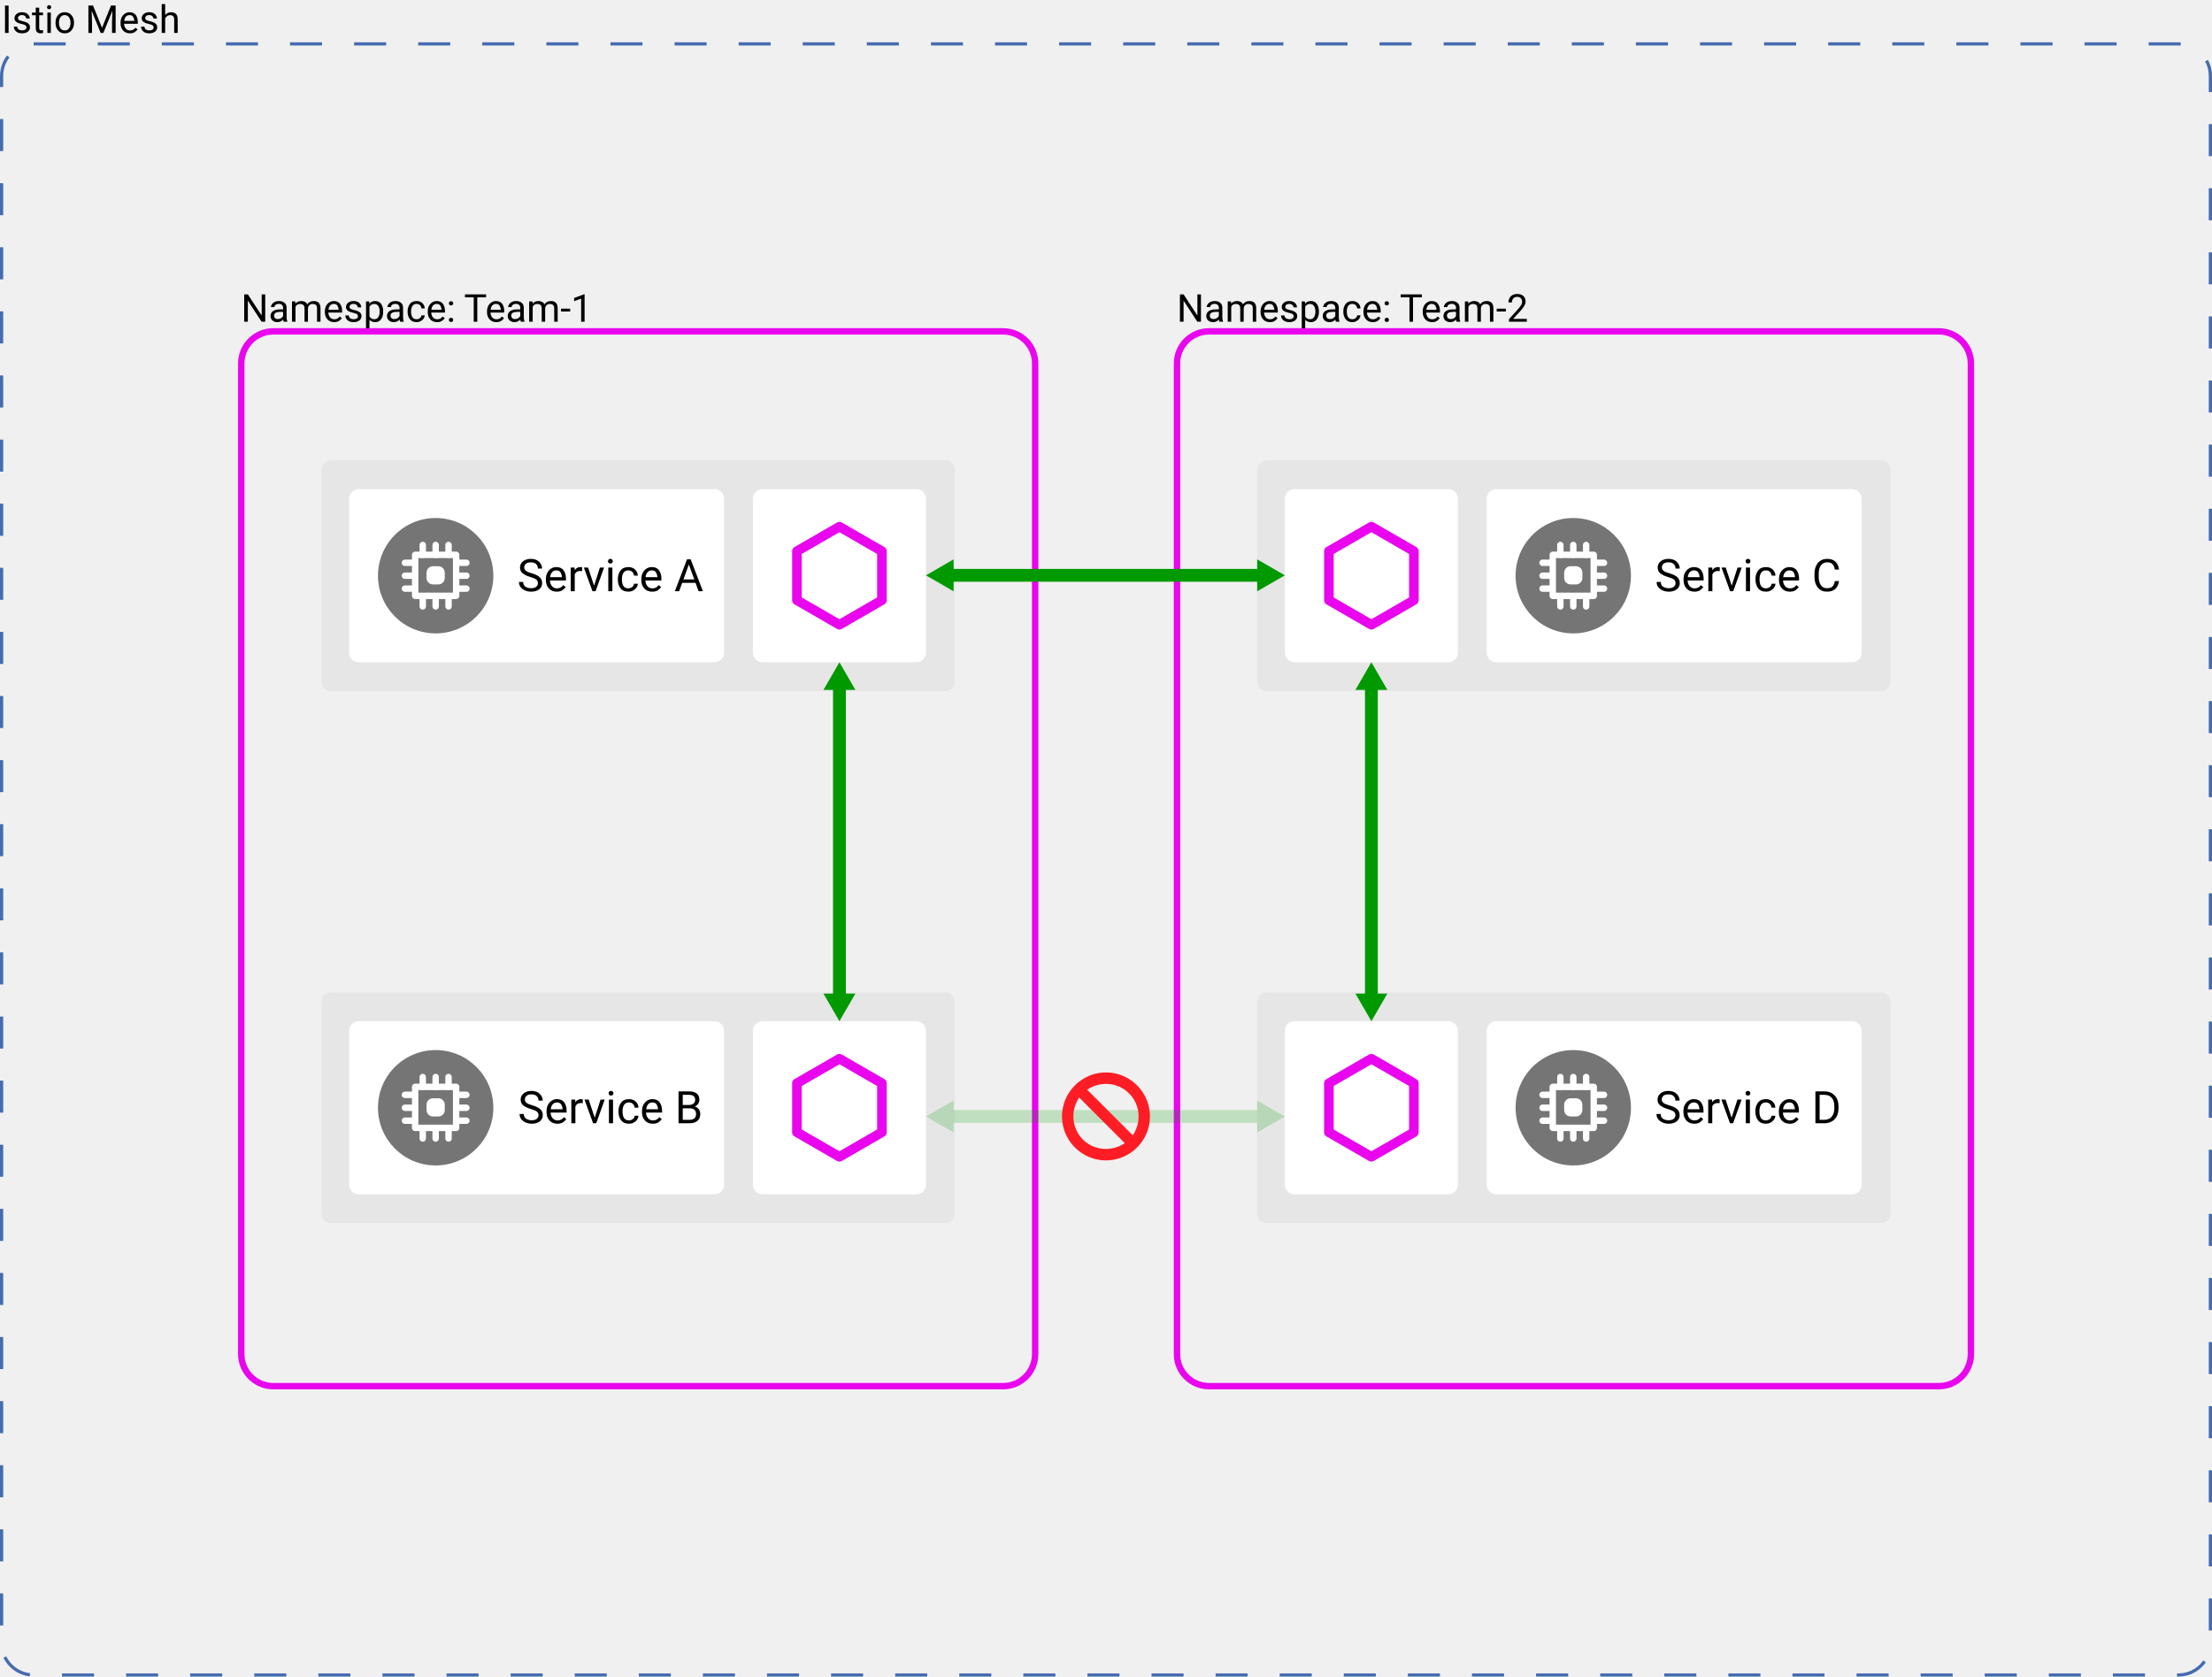
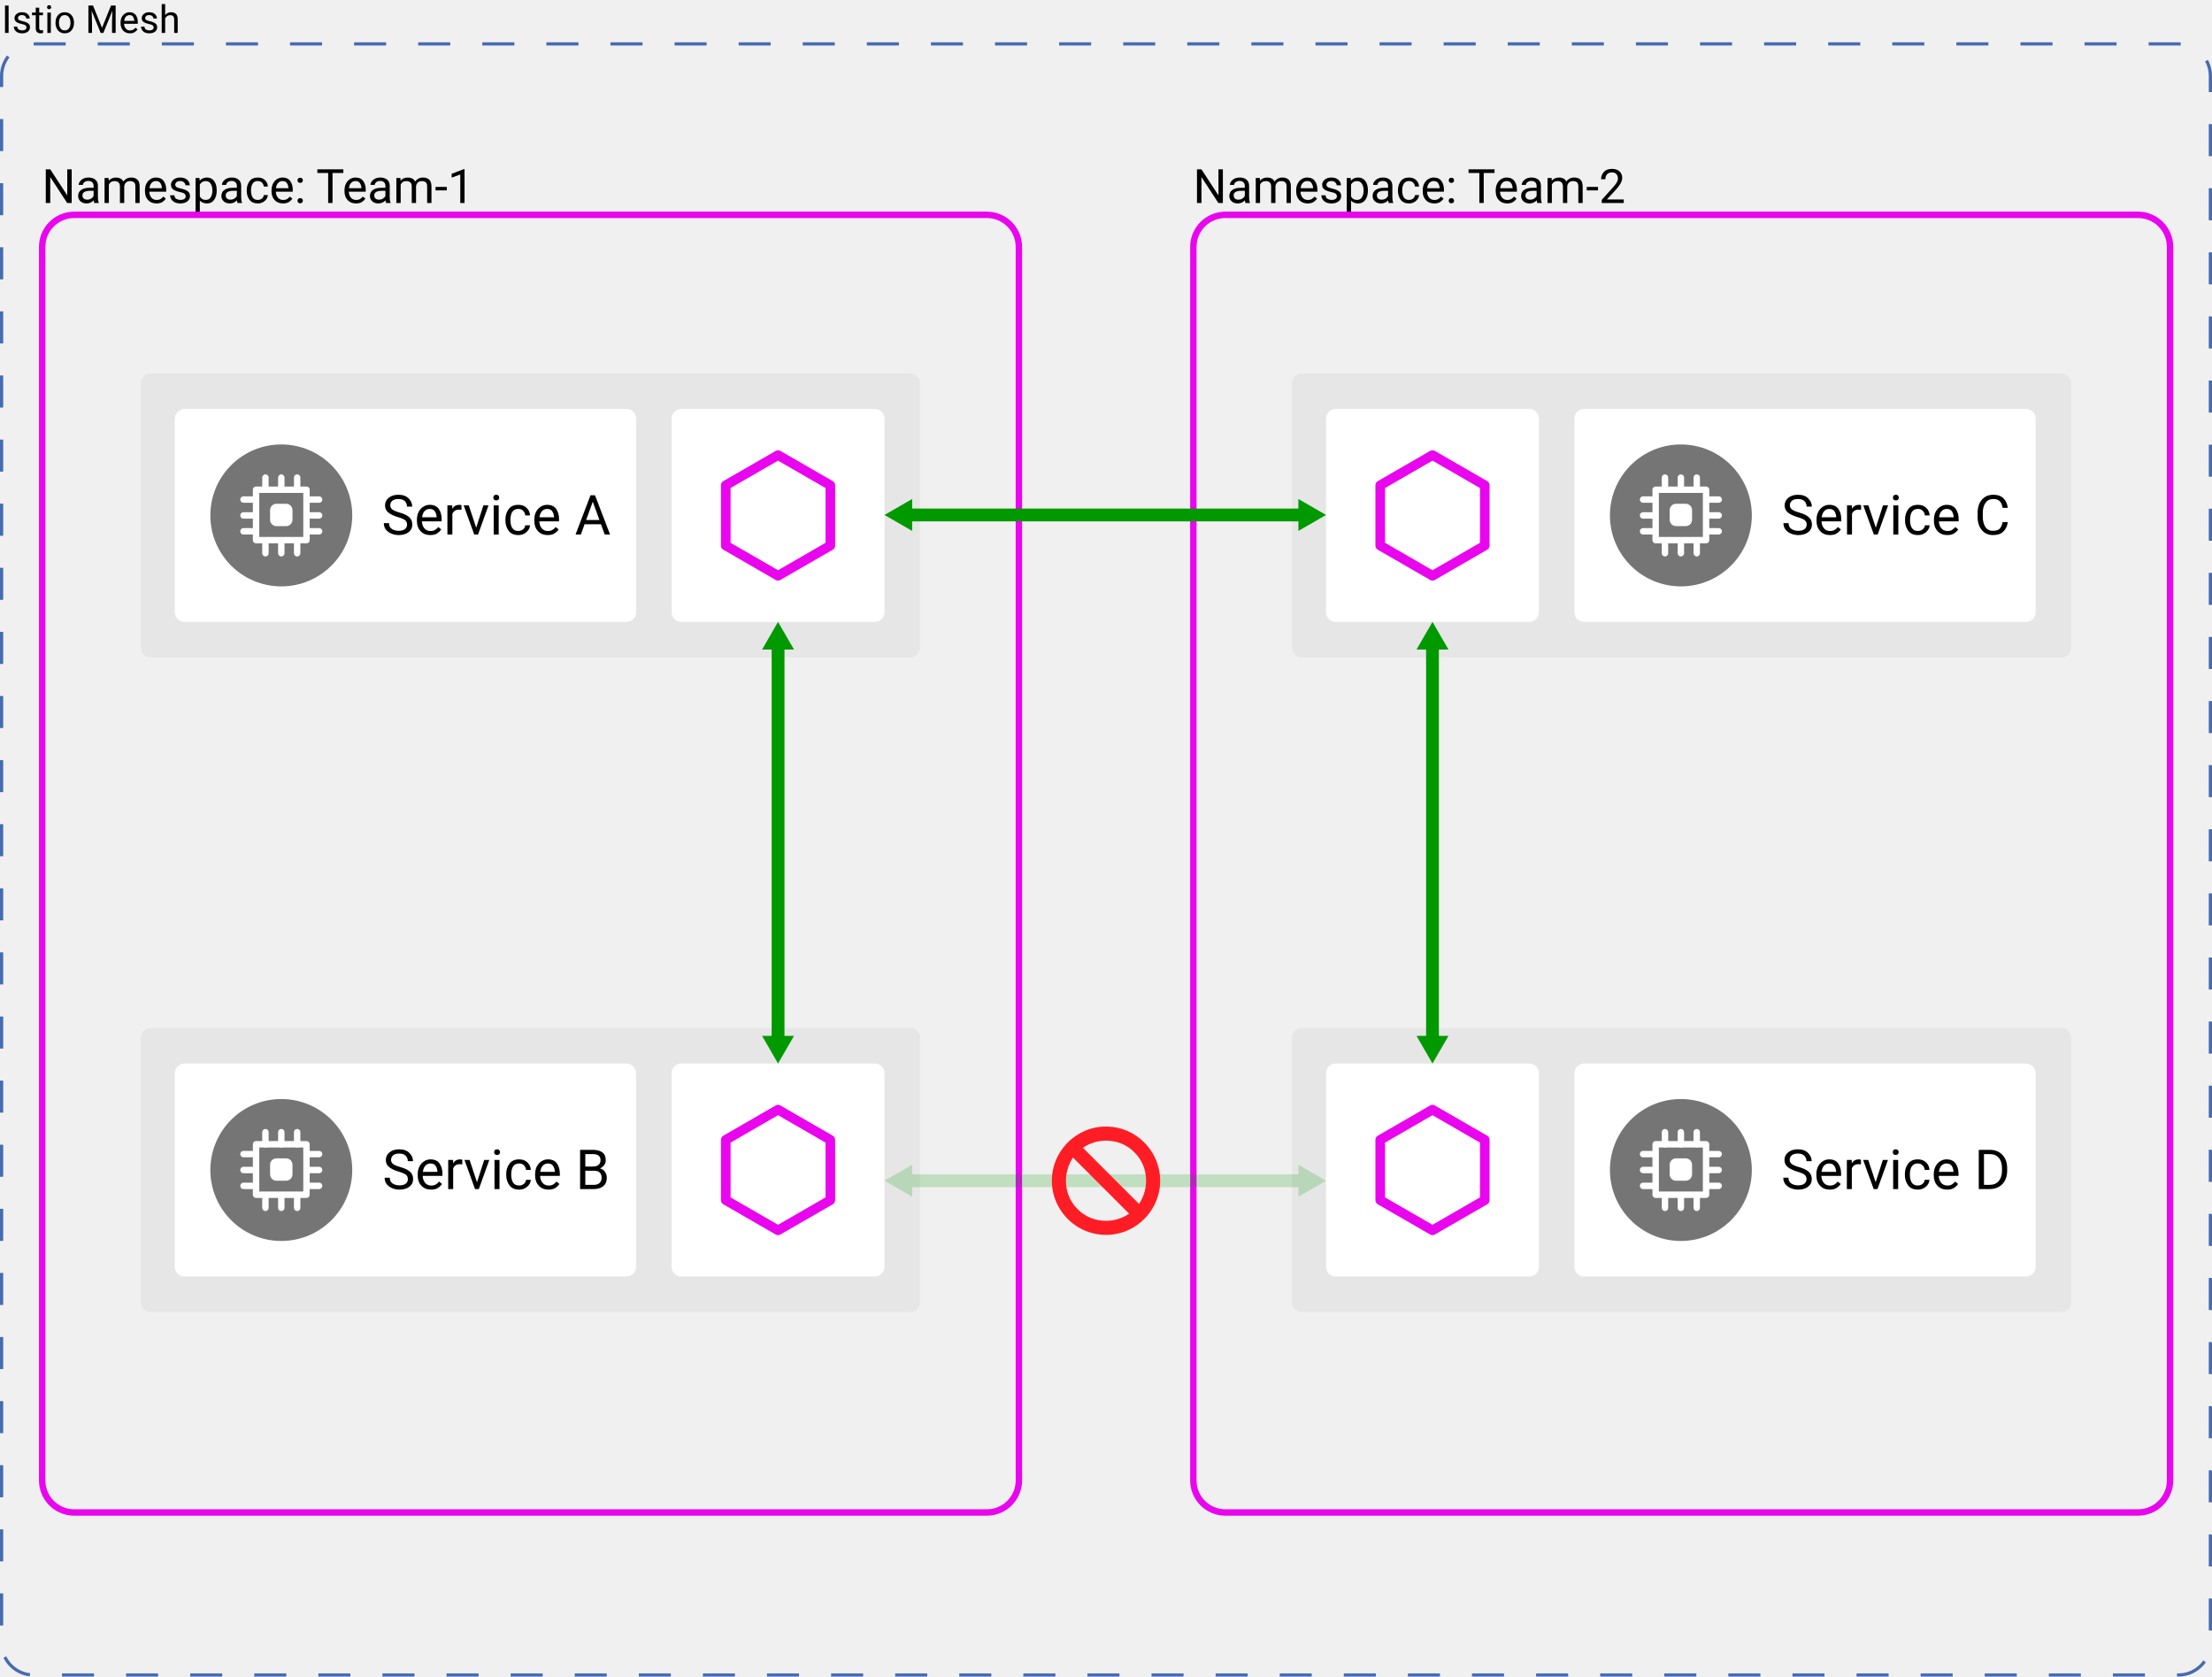
<svg xmlns="http://www.w3.org/2000/svg" viewBox="0 0 690.27 523.1">
  <defs>
-     <style>.a1517520-4503-4815-93f0-d26a8b48b0f8,.affe370a-9a2f-4175-9251-cef60cd58878,.b5672cdf-a86d-447e-80b1-ad02b78ec81e,.b85abda6-147d-4754-bef2-d2b184ee03b4,.bbc29a2d-7778-4d66-814d-476fcc5ab57c,.e965bf57-deaf-4781-85d9-d05f0fbbd56b{fill:none;}.b5672cdf-a86d-447e-80b1-ad02b78ec81e{stroke:#466bb0;stroke-dasharray:10 10;}.a1517520-4503-4815-93f0-d26a8b48b0f8,.b5672cdf-a86d-447e-80b1-ad02b78ec81e,.b85abda6-147d-4754-bef2-d2b184ee03b4,.e965bf57-deaf-4781-85d9-d05f0fbbd56b{stroke-linejoin:round;}.ae46fbee-f520-4cb5-9bdf-d53cc5d85900{font-size:12px;}.ae46fbee-f520-4cb5-9bdf-d53cc5d85900,.f04950d7-ec3f-411c-9cee-bb761e4ecbc8{font-family:Roboto-Regular, Roboto;}.a7dc6b53-26b3-4157-b83e-67bc5f03bbaa{letter-spacing:-0.03em;}.bafe9ba4-20c9-41a1-aa00-b110c7df1ce9{letter-spacing:-0.04em;}.a1517520-4503-4815-93f0-d26a8b48b0f8,.b85abda6-147d-4754-bef2-d2b184ee03b4{stroke:#e905ee;}.affe370a-9a2f-4175-9251-cef60cd58878,.b85abda6-147d-4754-bef2-d2b184ee03b4,.e965bf57-deaf-4781-85d9-d05f0fbbd56b{stroke-width:2px;}.a02425b5-aee9-4038-be7a-d4d51e8bc83a{fill:#e6e6e6;}.fd8a9aee-8825-4bb5-8aee-2f7f1cb682e2{fill:#fff;}.a1517520-4503-4815-93f0-d26a8b48b0f8{stroke-width:3px;}.f04950d7-ec3f-411c-9cee-bb761e4ecbc8{font-size:14px;}.bdb33e51-6869-4c47-bc91-3f8c2cc02a95{letter-spacing:0.01em;}.abab1c4c-8f4e-497e-b642-e32f4a399335{fill:#757575;}.affe370a-9a2f-4175-9251-cef60cd58878,.e965bf57-deaf-4781-85d9-d05f0fbbd56b{stroke:#fff;}.affe370a-9a2f-4175-9251-cef60cd58878{stroke-linecap:round;}.affe370a-9a2f-4175-9251-cef60cd58878,.bbc29a2d-7778-4d66-814d-476fcc5ab57c{stroke-miterlimit:10;}.bbc29a2d-7778-4d66-814d-476fcc5ab57c{stroke:#090;stroke-width:4px;}.b890e700-2f0a-40e7-842d-b713ad50e78b{fill:#090;}.a3165f9c-d93a-44cb-b4f8-8dcfdcd32105{opacity:0.2;}.ad6559d2-fc39-411d-8b5c-ee0dbb8253c9{fill:#ff1d25;}</style>
+     <style>.a4734cf6-c578-4db3-b8dc-1f44cc2c762c,.b55420e7-3850-4034-b17e-2bf1daf27f08,.b870aa8c-af4d-4467-96fc-90440cba3a46,.bd9bec61-9d69-4981-a13d-e669e250acd2,.e2ea319a-9410-4458-be98-26aac01b7517,.f841d10a-529e-4ef4-a18a-e591d507dc0d{fill:none;}.f841d10a-529e-4ef4-a18a-e591d507dc0d{stroke:#466bb0;stroke-dasharray:10 10;}.b55420e7-3850-4034-b17e-2bf1daf27f08,.b870aa8c-af4d-4467-96fc-90440cba3a46,.bd9bec61-9d69-4981-a13d-e669e250acd2,.f841d10a-529e-4ef4-a18a-e591d507dc0d{stroke-linejoin:round;}.b084e01b-a0eb-40d0-b4fc-2518d67aada6{font-size:12px;}.a62af88b-a289-4687-a24c-b0200b778620,.b084e01b-a0eb-40d0-b4fc-2518d67aada6,.f170228c-78d2-421d-a099-bd56bf91d896{font-family:Roboto-Regular, Roboto;}.a62af88b-a289-4687-a24c-b0200b778620{font-size:14.76px;}.acd6ab54-892f-4a3a-9731-beea0598794f{letter-spacing:-0.03em;}.b81823be-6357-4aef-9fc3-39e2c7ca8d20{letter-spacing:-0.04em;}.b870aa8c-af4d-4467-96fc-90440cba3a46,.bd9bec61-9d69-4981-a13d-e669e250acd2{stroke:#e905ee;}.a4734cf6-c578-4db3-b8dc-1f44cc2c762c,.b55420e7-3850-4034-b17e-2bf1daf27f08,.bd9bec61-9d69-4981-a13d-e669e250acd2{stroke-width:2px;}.f678c844-51fb-4974-96ec-59cac8d22c3c{letter-spacing:-0.03em;}.b33bf856-1300-4137-abe2-267c004df7a9{letter-spacing:-0.04em;}.e738fc23-c349-4df2-be71-10e8fc7e1f5f{letter-spacing:0em;}.e16dad68-ef69-4b59-bd89-4ad97d75cd10{fill:#e6e6e6;}.b15e6a78-e14e-4a51-bc49-3c3ba6bb0cd9{fill:#fff;}.b870aa8c-af4d-4467-96fc-90440cba3a46{stroke-width:3px;}.f170228c-78d2-421d-a099-bd56bf91d896{font-size:17.22px;}.a775d9d1-f3a4-4c23-99ba-208a99cf6af6{letter-spacing:0.01em;}.b2d50aed-119c-456e-9f88-3abf41119803{fill:#757575;}.a4734cf6-c578-4db3-b8dc-1f44cc2c762c,.b55420e7-3850-4034-b17e-2bf1daf27f08{stroke:#fff;}.a4734cf6-c578-4db3-b8dc-1f44cc2c762c{stroke-linecap:round;}.a4734cf6-c578-4db3-b8dc-1f44cc2c762c,.e2ea319a-9410-4458-be98-26aac01b7517{stroke-miterlimit:10;}.e2ea319a-9410-4458-be98-26aac01b7517{stroke:#090;stroke-width:4px;}.a02256d6-a8e2-4af5-8ef0-cf73cddff73d{fill:#090;}.e1147d60-6860-4bf4-b7a7-3b9e82dcdc98{opacity:0.2;}.a421753b-a56c-4383-8cec-7ab3684d1dd7{fill:#ff1d25;}</style>
  </defs>
-   <g id="ebac4a51-61a0-4b34-a559-157b360785ef" data-name="exp-ns">
-     <rect class="b5672cdf-a86d-447e-80b1-ad02b78ec81e" x="0.5" y="13.7" width="689.27" height="508.9" rx="10" />
-     <text class="ae46fbee-f520-4cb5-9bdf-d53cc5d85900" transform="translate(0.48 10.27)">Istio Mesh</text>
-     <text class="ae46fbee-f520-4cb5-9bdf-d53cc5d85900" transform="translate(75.22 100.38)">Namespace:<tspan class="a7dc6b53-26b3-4157-b83e-67bc5f03bbaa" x="66.95" y="0"> </tspan>
-       <tspan class="bafe9ba4-20c9-41a1-aa00-b110c7df1ce9" x="69.58" y="0">T</tspan>
-       <tspan x="76.21" y="0">eam-1</tspan>
+   <g id="a3e925e9-eab8-4e05-95fd-627e3689a451" data-name="exp-ns">
+     <rect class="f841d10a-529e-4ef4-a18a-e591d507dc0d" x="0.5" y="13.7" width="689.27" height="508.9" rx="10" />
+     <text class="b084e01b-a0eb-40d0-b4fc-2518d67aada6" transform="translate(0.48 10.27)">Istio Mesh</text>
+     <text class="a62af88b-a289-4687-a24c-b0200b778620" transform="translate(13.07 63.33)">Namespace:<tspan class="acd6ab54-892f-4a3a-9731-beea0598794f" x="82.37" y="0"> </tspan>
+       <tspan class="b81823be-6357-4aef-9fc3-39e2c7ca8d20" x="85.6" y="0">T</tspan>
+       <tspan x="93.76" y="0">eam-1</tspan>
    </text>
-     <rect class="b85abda6-147d-4754-bef2-d2b184ee03b4" x="75.29" y="103.39" width="247.74" height="329.09" rx="10" />
-     <text class="ae46fbee-f520-4cb5-9bdf-d53cc5d85900" transform="translate(367.22 100.38)">Namespace:<tspan class="a7dc6b53-26b3-4157-b83e-67bc5f03bbaa" x="66.95" y="0"> </tspan>
-       <tspan class="bafe9ba4-20c9-41a1-aa00-b110c7df1ce9" x="69.58" y="0">T</tspan>
-       <tspan x="76.21" y="0">eam-2</tspan>
+     <rect class="bd9bec61-9d69-4981-a13d-e669e250acd2" x="13.16" y="67.03" width="304.79" height="404.87" rx="10" />
+     <text class="a62af88b-a289-4687-a24c-b0200b778620" transform="translate(372.31 63.33)">Namespace:<tspan class="f678c844-51fb-4974-96ec-59cac8d22c3c" x="82.37" y="0"> </tspan>
+       <tspan class="b33bf856-1300-4137-abe2-267c004df7a9" x="85.6" y="0">T</tspan>
+       <tspan class="e738fc23-c349-4df2-be71-10e8fc7e1f5f" x="93.76" y="0">eam-2</tspan>
    </text>
-     <rect class="b85abda6-147d-4754-bef2-d2b184ee03b4" x="367.29" y="103.39" width="247.74" height="329.09" rx="10" />
-     <rect class="a02425b5-aee9-4038-be7a-d4d51e8bc83a" x="392.3" y="143.62" width="197.65" height="72" rx="3" />
-     <rect class="fd8a9aee-8825-4bb5-8aee-2f7f1cb682e2" x="400.95" y="152.62" width="54" height="54" rx="3" />
-     <polygon class="a1517520-4503-4815-93f0-d26a8b48b0f8" points="441.21 187.27 441.21 171.97 427.95 164.32 414.69 171.97 414.69 187.27 427.95 194.92 441.21 187.27" />
-     <rect class="fd8a9aee-8825-4bb5-8aee-2f7f1cb682e2" x="463.95" y="152.62" width="117" height="54" rx="3" />
-     <text class="f04950d7-ec3f-411c-9cee-bb761e4ecbc8" transform="translate(516.41 184.46)">Se<tspan class="bdb33e51-6869-4c47-bc91-3f8c2cc02a95" x="15.72" y="0">r</tspan>
-       <tspan x="20.58" y="0">vice C</tspan>
+     <rect class="bd9bec61-9d69-4981-a13d-e669e250acd2" x="372.39" y="67.03" width="304.79" height="404.87" rx="10" />
+     <rect class="e16dad68-ef69-4b59-bd89-4ad97d75cd10" x="403.17" y="116.52" width="243.16" height="88.58" rx="3" />
+     <rect class="b15e6a78-e14e-4a51-bc49-3c3ba6bb0cd9" x="413.8" y="127.6" width="66.43" height="66.43" rx="3" />
+     <polygon class="b870aa8c-af4d-4467-96fc-90440cba3a46" points="463.33 170.22 463.33 151.4 447.02 141.99 430.71 151.4 430.71 170.22 447.02 179.64 463.33 170.22" />
+     <rect class="b15e6a78-e14e-4a51-bc49-3c3ba6bb0cd9" x="491.31" y="127.6" width="143.94" height="66.43" rx="3" />
+     <text class="f170228c-78d2-421d-a099-bd56bf91d896" transform="translate(555.85 166.77)">Se<tspan class="a775d9d1-f3a4-4c23-99ba-208a99cf6af6" x="19.34" y="0">r</tspan>
+       <tspan x="25.32" y="0">vice C</tspan>
    </text>
-     <circle class="abab1c4c-8f4e-497e-b642-e32f4a399335" cx="490.95" cy="179.62" r="18" />
-     <rect class="e965bf57-deaf-4781-85d9-d05f0fbbd56b" x="484.55" y="173.11" width="12.79" height="12.79" />
-     <line class="affe370a-9a2f-4175-9251-cef60cd58878" x1="486.92" y1="173.11" x2="486.92" y2="170.03" />
-     <line class="affe370a-9a2f-4175-9251-cef60cd58878" x1="490.95" y1="173.11" x2="490.95" y2="170.03" />
-     <line class="affe370a-9a2f-4175-9251-cef60cd58878" x1="494.97" y1="173.11" x2="494.97" y2="170.03" />
-     <line class="affe370a-9a2f-4175-9251-cef60cd58878" x1="486.92" y1="189.21" x2="486.92" y2="186.13" />
-     <line class="affe370a-9a2f-4175-9251-cef60cd58878" x1="490.95" y1="189.21" x2="490.95" y2="186.13" />
-     <line class="affe370a-9a2f-4175-9251-cef60cd58878" x1="494.97" y1="189.21" x2="494.97" y2="186.13" />
-     <line class="affe370a-9a2f-4175-9251-cef60cd58878" x1="484.44" y1="183.65" x2="481.36" y2="183.65" />
-     <line class="affe370a-9a2f-4175-9251-cef60cd58878" x1="484.44" y1="179.62" x2="481.36" y2="179.62" />
-     <line class="affe370a-9a2f-4175-9251-cef60cd58878" x1="484.44" y1="175.59" x2="481.36" y2="175.59" />
-     <line class="affe370a-9a2f-4175-9251-cef60cd58878" x1="500.54" y1="183.65" x2="497.46" y2="183.65" />
-     <line class="affe370a-9a2f-4175-9251-cef60cd58878" x1="500.54" y1="179.62" x2="497.46" y2="179.62" />
-     <line class="affe370a-9a2f-4175-9251-cef60cd58878" x1="500.54" y1="175.59" x2="497.46" y2="175.59" />
-     <rect class="fd8a9aee-8825-4bb5-8aee-2f7f1cb682e2" x="488.11" y="176.66" width="5.68" height="5.68" rx="2" />
-     <rect class="a02425b5-aee9-4038-be7a-d4d51e8bc83a" x="100.3" y="143.62" width="197.65" height="72" rx="3" />
-     <rect class="fd8a9aee-8825-4bb5-8aee-2f7f1cb682e2" x="108.95" y="152.62" width="117" height="54" rx="3" />
-     <text class="f04950d7-ec3f-411c-9cee-bb761e4ecbc8" transform="translate(161.4 184.46)">Se<tspan class="bdb33e51-6869-4c47-bc91-3f8c2cc02a95" x="15.72" y="0">r</tspan>
-       <tspan x="20.58" y="0">vice A</tspan>
+     <circle class="b2d50aed-119c-456e-9f88-3abf41119803" cx="524.53" cy="160.81" r="22.14" />
+     <rect class="b55420e7-3850-4034-b17e-2bf1daf27f08" x="516.66" y="152.8" width="15.73" height="15.73" />
+     <line class="a4734cf6-c578-4db3-b8dc-1f44cc2c762c" x1="519.57" y1="152.8" x2="519.57" y2="149.01" />
+     <line class="a4734cf6-c578-4db3-b8dc-1f44cc2c762c" x1="524.53" y1="152.8" x2="524.53" y2="149.01" />
+     <line class="a4734cf6-c578-4db3-b8dc-1f44cc2c762c" x1="529.48" y1="152.8" x2="529.48" y2="149.01" />
+     <line class="a4734cf6-c578-4db3-b8dc-1f44cc2c762c" x1="519.57" y1="172.61" x2="519.57" y2="168.83" />
+     <line class="a4734cf6-c578-4db3-b8dc-1f44cc2c762c" x1="524.53" y1="172.61" x2="524.53" y2="168.83" />
+     <line class="a4734cf6-c578-4db3-b8dc-1f44cc2c762c" x1="529.48" y1="172.61" x2="529.48" y2="168.83" />
+     <line class="a4734cf6-c578-4db3-b8dc-1f44cc2c762c" x1="516.51" y1="165.77" x2="512.73" y2="165.77" />
+     <line class="a4734cf6-c578-4db3-b8dc-1f44cc2c762c" x1="516.51" y1="160.81" x2="512.73" y2="160.81" />
+     <line class="a4734cf6-c578-4db3-b8dc-1f44cc2c762c" x1="516.51" y1="155.86" x2="512.73" y2="155.86" />
+     <line class="a4734cf6-c578-4db3-b8dc-1f44cc2c762c" x1="536.33" y1="165.77" x2="532.54" y2="165.77" />
+     <line class="a4734cf6-c578-4db3-b8dc-1f44cc2c762c" x1="536.33" y1="160.81" x2="532.54" y2="160.81" />
+     <line class="a4734cf6-c578-4db3-b8dc-1f44cc2c762c" x1="536.33" y1="155.86" x2="532.54" y2="155.86" />
+     <rect class="b15e6a78-e14e-4a51-bc49-3c3ba6bb0cd9" x="521.03" y="157.17" width="6.99" height="6.99" rx="2" />
+     <rect class="e16dad68-ef69-4b59-bd89-4ad97d75cd10" x="43.93" y="116.52" width="243.16" height="88.58" rx="3" />
+     <rect class="b15e6a78-e14e-4a51-bc49-3c3ba6bb0cd9" x="54.56" y="127.6" width="143.94" height="66.43" rx="3" />
+     <text class="f170228c-78d2-421d-a099-bd56bf91d896" transform="translate(119.09 166.77)">Se<tspan class="a775d9d1-f3a4-4c23-99ba-208a99cf6af6" x="19.34" y="0">r</tspan>
+       <tspan x="25.32" y="0">vice A</tspan>
    </text>
-     <circle class="abab1c4c-8f4e-497e-b642-e32f4a399335" cx="135.95" cy="179.62" r="18" />
-     <rect class="e965bf57-deaf-4781-85d9-d05f0fbbd56b" x="129.55" y="173.11" width="12.79" height="12.79" />
-     <line class="affe370a-9a2f-4175-9251-cef60cd58878" x1="131.92" y1="173.11" x2="131.92" y2="170.03" />
-     <line class="affe370a-9a2f-4175-9251-cef60cd58878" x1="135.95" y1="173.11" x2="135.95" y2="170.03" />
-     <line class="affe370a-9a2f-4175-9251-cef60cd58878" x1="139.97" y1="173.11" x2="139.97" y2="170.03" />
-     <line class="affe370a-9a2f-4175-9251-cef60cd58878" x1="131.92" y1="189.21" x2="131.92" y2="186.13" />
-     <line class="affe370a-9a2f-4175-9251-cef60cd58878" x1="135.95" y1="189.21" x2="135.95" y2="186.13" />
-     <line class="affe370a-9a2f-4175-9251-cef60cd58878" x1="139.97" y1="189.21" x2="139.97" y2="186.13" />
-     <line class="affe370a-9a2f-4175-9251-cef60cd58878" x1="129.44" y1="183.65" x2="126.36" y2="183.65" />
-     <line class="affe370a-9a2f-4175-9251-cef60cd58878" x1="129.44" y1="179.62" x2="126.36" y2="179.62" />
-     <line class="affe370a-9a2f-4175-9251-cef60cd58878" x1="129.44" y1="175.59" x2="126.36" y2="175.59" />
-     <line class="affe370a-9a2f-4175-9251-cef60cd58878" x1="145.54" y1="183.65" x2="142.46" y2="183.65" />
-     <line class="affe370a-9a2f-4175-9251-cef60cd58878" x1="145.54" y1="179.62" x2="142.46" y2="179.62" />
-     <line class="affe370a-9a2f-4175-9251-cef60cd58878" x1="145.54" y1="175.59" x2="142.46" y2="175.59" />
-     <rect class="fd8a9aee-8825-4bb5-8aee-2f7f1cb682e2" x="133.11" y="176.66" width="5.68" height="5.68" rx="2" />
-     <rect class="fd8a9aee-8825-4bb5-8aee-2f7f1cb682e2" x="234.95" y="152.62" width="54" height="54" rx="3" />
-     <polygon class="a1517520-4503-4815-93f0-d26a8b48b0f8" points="275.21 187.27 275.21 171.97 261.95 164.32 248.69 171.97 248.69 187.27 261.95 194.92 275.21 187.27" />
-     <rect class="a02425b5-aee9-4038-be7a-d4d51e8bc83a" x="392.3" y="309.62" width="197.65" height="72" rx="3" />
-     <rect class="fd8a9aee-8825-4bb5-8aee-2f7f1cb682e2" x="400.95" y="318.62" width="54" height="54" rx="3" />
-     <polygon class="a1517520-4503-4815-93f0-d26a8b48b0f8" points="441.21 353.27 441.21 337.97 427.95 330.32 414.69 337.97 414.69 353.27 427.95 360.92 441.21 353.27" />
-     <rect class="fd8a9aee-8825-4bb5-8aee-2f7f1cb682e2" x="463.95" y="318.62" width="117" height="54" rx="3" />
-     <text class="f04950d7-ec3f-411c-9cee-bb761e4ecbc8" transform="translate(516.37 350.46)">Se<tspan class="bdb33e51-6869-4c47-bc91-3f8c2cc02a95" x="15.72" y="0">r</tspan>
-       <tspan x="20.58" y="0">vice D</tspan>
+     <circle class="b2d50aed-119c-456e-9f88-3abf41119803" cx="87.78" cy="160.81" r="22.14" />
+     <rect class="b55420e7-3850-4034-b17e-2bf1daf27f08" x="79.91" y="152.8" width="15.73" height="15.73" />
+     <line class="a4734cf6-c578-4db3-b8dc-1f44cc2c762c" x1="82.83" y1="152.8" x2="82.83" y2="149.01" />
+     <line class="a4734cf6-c578-4db3-b8dc-1f44cc2c762c" x1="87.78" y1="152.8" x2="87.78" y2="149.01" />
+     <line class="a4734cf6-c578-4db3-b8dc-1f44cc2c762c" x1="92.73" y1="152.8" x2="92.73" y2="149.01" />
+     <line class="a4734cf6-c578-4db3-b8dc-1f44cc2c762c" x1="82.83" y1="172.61" x2="82.83" y2="168.83" />
+     <line class="a4734cf6-c578-4db3-b8dc-1f44cc2c762c" x1="87.78" y1="172.61" x2="87.78" y2="168.83" />
+     <line class="a4734cf6-c578-4db3-b8dc-1f44cc2c762c" x1="92.73" y1="172.61" x2="92.73" y2="168.83" />
+     <line class="a4734cf6-c578-4db3-b8dc-1f44cc2c762c" x1="79.77" y1="165.77" x2="75.98" y2="165.77" />
+     <line class="a4734cf6-c578-4db3-b8dc-1f44cc2c762c" x1="79.77" y1="160.81" x2="75.98" y2="160.81" />
+     <line class="a4734cf6-c578-4db3-b8dc-1f44cc2c762c" x1="79.77" y1="155.86" x2="75.98" y2="155.86" />
+     <line class="a4734cf6-c578-4db3-b8dc-1f44cc2c762c" x1="99.58" y1="165.77" x2="95.79" y2="165.77" />
+     <line class="a4734cf6-c578-4db3-b8dc-1f44cc2c762c" x1="99.58" y1="160.81" x2="95.79" y2="160.81" />
+     <line class="a4734cf6-c578-4db3-b8dc-1f44cc2c762c" x1="99.58" y1="155.86" x2="95.79" y2="155.86" />
+     <rect class="b15e6a78-e14e-4a51-bc49-3c3ba6bb0cd9" x="84.28" y="157.17" width="6.99" height="6.99" rx="2" />
+     <rect class="b15e6a78-e14e-4a51-bc49-3c3ba6bb0cd9" x="209.58" y="127.6" width="66.43" height="66.43" rx="3" />
+     <polygon class="b870aa8c-af4d-4467-96fc-90440cba3a46" points="259.11 170.22 259.11 151.4 242.79 141.99 226.48 151.4 226.48 170.22 242.79 179.64 259.11 170.22" />
+     <rect class="e16dad68-ef69-4b59-bd89-4ad97d75cd10" x="403.17" y="320.75" width="243.16" height="88.58" rx="3" />
+     <rect class="b15e6a78-e14e-4a51-bc49-3c3ba6bb0cd9" x="413.8" y="331.82" width="66.43" height="66.43" rx="3" />
+     <polygon class="b870aa8c-af4d-4467-96fc-90440cba3a46" points="463.33 374.45 463.33 355.63 447.02 346.21 430.71 355.63 430.71 374.45 447.02 383.86 463.33 374.45" />
+     <rect class="b15e6a78-e14e-4a51-bc49-3c3ba6bb0cd9" x="491.31" y="331.82" width="143.94" height="66.43" rx="3" />
+     <text class="f170228c-78d2-421d-a099-bd56bf91d896" transform="translate(555.8 370.99)">Se<tspan class="a775d9d1-f3a4-4c23-99ba-208a99cf6af6" x="19.34" y="0">r</tspan>
+       <tspan x="25.32" y="0">vice D</tspan>
    </text>
-     <circle class="abab1c4c-8f4e-497e-b642-e32f4a399335" cx="490.95" cy="345.62" r="18" />
-     <rect class="e965bf57-deaf-4781-85d9-d05f0fbbd56b" x="484.55" y="339.11" width="12.79" height="12.79" />
-     <line class="affe370a-9a2f-4175-9251-cef60cd58878" x1="486.92" y1="339.11" x2="486.92" y2="336.03" />
-     <line class="affe370a-9a2f-4175-9251-cef60cd58878" x1="490.95" y1="339.11" x2="490.95" y2="336.03" />
-     <line class="affe370a-9a2f-4175-9251-cef60cd58878" x1="494.97" y1="339.11" x2="494.97" y2="336.03" />
-     <line class="affe370a-9a2f-4175-9251-cef60cd58878" x1="486.92" y1="355.21" x2="486.92" y2="352.13" />
-     <line class="affe370a-9a2f-4175-9251-cef60cd58878" x1="490.95" y1="355.21" x2="490.95" y2="352.13" />
-     <line class="affe370a-9a2f-4175-9251-cef60cd58878" x1="494.97" y1="355.21" x2="494.97" y2="352.13" />
-     <line class="affe370a-9a2f-4175-9251-cef60cd58878" x1="484.44" y1="349.65" x2="481.36" y2="349.65" />
-     <line class="affe370a-9a2f-4175-9251-cef60cd58878" x1="484.44" y1="345.62" x2="481.36" y2="345.62" />
-     <line class="affe370a-9a2f-4175-9251-cef60cd58878" x1="484.44" y1="341.59" x2="481.36" y2="341.59" />
-     <line class="affe370a-9a2f-4175-9251-cef60cd58878" x1="500.54" y1="349.65" x2="497.46" y2="349.65" />
-     <line class="affe370a-9a2f-4175-9251-cef60cd58878" x1="500.54" y1="345.62" x2="497.46" y2="345.62" />
-     <line class="affe370a-9a2f-4175-9251-cef60cd58878" x1="500.54" y1="341.59" x2="497.46" y2="341.59" />
-     <rect class="fd8a9aee-8825-4bb5-8aee-2f7f1cb682e2" x="488.11" y="342.66" width="5.68" height="5.68" rx="2" />
-     <rect class="a02425b5-aee9-4038-be7a-d4d51e8bc83a" x="100.3" y="309.62" width="197.65" height="72" rx="3" />
-     <rect class="fd8a9aee-8825-4bb5-8aee-2f7f1cb682e2" x="108.95" y="318.62" width="117" height="54" rx="3" />
-     <text class="f04950d7-ec3f-411c-9cee-bb761e4ecbc8" transform="translate(161.6 350.46)">Se<tspan class="bdb33e51-6869-4c47-bc91-3f8c2cc02a95" x="15.72" y="0">r</tspan>
-       <tspan x="20.58" y="0">vice B</tspan>
+     <circle class="b2d50aed-119c-456e-9f88-3abf41119803" cx="524.53" cy="365.04" r="22.14" />
+     <rect class="b55420e7-3850-4034-b17e-2bf1daf27f08" x="516.66" y="357.02" width="15.73" height="15.73" />
+     <line class="a4734cf6-c578-4db3-b8dc-1f44cc2c762c" x1="519.57" y1="357.02" x2="519.57" y2="353.24" />
+     <line class="a4734cf6-c578-4db3-b8dc-1f44cc2c762c" x1="524.53" y1="357.02" x2="524.53" y2="353.24" />
+     <line class="a4734cf6-c578-4db3-b8dc-1f44cc2c762c" x1="529.48" y1="357.02" x2="529.48" y2="353.24" />
+     <line class="a4734cf6-c578-4db3-b8dc-1f44cc2c762c" x1="519.57" y1="376.84" x2="519.57" y2="373.05" />
+     <line class="a4734cf6-c578-4db3-b8dc-1f44cc2c762c" x1="524.53" y1="376.84" x2="524.53" y2="373.05" />
+     <line class="a4734cf6-c578-4db3-b8dc-1f44cc2c762c" x1="529.48" y1="376.84" x2="529.48" y2="373.05" />
+     <line class="a4734cf6-c578-4db3-b8dc-1f44cc2c762c" x1="516.51" y1="369.99" x2="512.73" y2="369.99" />
+     <line class="a4734cf6-c578-4db3-b8dc-1f44cc2c762c" x1="516.51" y1="365.04" x2="512.73" y2="365.04" />
+     <line class="a4734cf6-c578-4db3-b8dc-1f44cc2c762c" x1="516.51" y1="360.08" x2="512.73" y2="360.08" />
+     <line class="a4734cf6-c578-4db3-b8dc-1f44cc2c762c" x1="536.33" y1="369.99" x2="532.54" y2="369.99" />
+     <line class="a4734cf6-c578-4db3-b8dc-1f44cc2c762c" x1="536.33" y1="365.04" x2="532.54" y2="365.04" />
+     <line class="a4734cf6-c578-4db3-b8dc-1f44cc2c762c" x1="536.33" y1="360.08" x2="532.54" y2="360.08" />
+     <rect class="b15e6a78-e14e-4a51-bc49-3c3ba6bb0cd9" x="521.03" y="361.4" width="6.99" height="6.99" rx="2" />
+     <rect class="e16dad68-ef69-4b59-bd89-4ad97d75cd10" x="43.93" y="320.75" width="243.16" height="88.58" rx="3" />
+     <rect class="b15e6a78-e14e-4a51-bc49-3c3ba6bb0cd9" x="54.56" y="331.82" width="143.94" height="66.43" rx="3" />
+     <text class="f170228c-78d2-421d-a099-bd56bf91d896" transform="translate(119.34 370.99)">Se<tspan class="a775d9d1-f3a4-4c23-99ba-208a99cf6af6" x="19.34" y="0">r</tspan>
+       <tspan x="25.32" y="0">vice B</tspan>
    </text>
-     <circle class="abab1c4c-8f4e-497e-b642-e32f4a399335" cx="135.95" cy="345.62" r="18" />
-     <rect class="e965bf57-deaf-4781-85d9-d05f0fbbd56b" x="129.55" y="339.11" width="12.79" height="12.79" />
-     <line class="affe370a-9a2f-4175-9251-cef60cd58878" x1="131.92" y1="339.11" x2="131.92" y2="336.03" />
-     <line class="affe370a-9a2f-4175-9251-cef60cd58878" x1="135.95" y1="339.11" x2="135.95" y2="336.03" />
-     <line class="affe370a-9a2f-4175-9251-cef60cd58878" x1="139.97" y1="339.11" x2="139.97" y2="336.03" />
-     <line class="affe370a-9a2f-4175-9251-cef60cd58878" x1="131.92" y1="355.21" x2="131.92" y2="352.13" />
-     <line class="affe370a-9a2f-4175-9251-cef60cd58878" x1="135.95" y1="355.21" x2="135.95" y2="352.13" />
-     <line class="affe370a-9a2f-4175-9251-cef60cd58878" x1="139.97" y1="355.21" x2="139.97" y2="352.13" />
-     <line class="affe370a-9a2f-4175-9251-cef60cd58878" x1="129.44" y1="349.65" x2="126.36" y2="349.65" />
-     <line class="affe370a-9a2f-4175-9251-cef60cd58878" x1="129.44" y1="345.62" x2="126.36" y2="345.62" />
-     <line class="affe370a-9a2f-4175-9251-cef60cd58878" x1="129.44" y1="341.59" x2="126.36" y2="341.59" />
-     <line class="affe370a-9a2f-4175-9251-cef60cd58878" x1="145.54" y1="349.65" x2="142.46" y2="349.65" />
-     <line class="affe370a-9a2f-4175-9251-cef60cd58878" x1="145.54" y1="345.62" x2="142.46" y2="345.62" />
-     <line class="affe370a-9a2f-4175-9251-cef60cd58878" x1="145.54" y1="341.59" x2="142.46" y2="341.59" />
-     <rect class="fd8a9aee-8825-4bb5-8aee-2f7f1cb682e2" x="133.11" y="342.66" width="5.68" height="5.68" rx="2" />
-     <rect class="fd8a9aee-8825-4bb5-8aee-2f7f1cb682e2" x="234.95" y="318.62" width="54" height="54" rx="3" />
-     <polygon class="a1517520-4503-4815-93f0-d26a8b48b0f8" points="275.21 353.27 275.21 337.97 261.95 330.32 248.69 337.97 248.69 353.27 261.95 360.92 275.21 353.27" />
-     <line class="bbc29a2d-7778-4d66-814d-476fcc5ab57c" x1="261.95" y1="213.8" x2="261.95" y2="311.44" />
-     <polygon class="b890e700-2f0a-40e7-842d-b713ad50e78b" points="256.96 215.26 261.95 206.62 266.94 215.26 256.96 215.26" />
-     <polygon class="b890e700-2f0a-40e7-842d-b713ad50e78b" points="256.96 309.99 261.95 318.62 266.94 309.99 256.96 309.99" />
-     <line class="bbc29a2d-7778-4d66-814d-476fcc5ab57c" x1="427.95" y1="213.8" x2="427.95" y2="311.44" />
-     <polygon class="b890e700-2f0a-40e7-842d-b713ad50e78b" points="422.96 215.26 427.95 206.62 432.94 215.26 422.96 215.26" />
-     <polygon class="b890e700-2f0a-40e7-842d-b713ad50e78b" points="422.96 309.99 427.95 318.62 432.94 309.99 422.96 309.99" />
-     <line class="bbc29a2d-7778-4d66-814d-476fcc5ab57c" x1="296.12" y1="179.5" x2="393.77" y2="179.5" />
-     <polygon class="b890e700-2f0a-40e7-842d-b713ad50e78b" points="297.58 184.49 288.95 179.5 297.58 174.52 297.58 184.49" />
-     <polygon class="b890e700-2f0a-40e7-842d-b713ad50e78b" points="392.31 184.49 400.95 179.5 392.31 174.52 392.31 184.49" />
-     <g class="a3165f9c-d93a-44cb-b4f8-8dcfdcd32105">
-       <line class="bbc29a2d-7778-4d66-814d-476fcc5ab57c" x1="296.12" y1="348.34" x2="393.77" y2="348.34" />
-       <polygon class="b890e700-2f0a-40e7-842d-b713ad50e78b" points="297.58 353.33 288.95 348.35 297.58 343.36 297.58 353.33" />
-       <polygon class="b890e700-2f0a-40e7-842d-b713ad50e78b" points="392.31 353.33 400.95 348.35 392.31 343.36 392.31 353.33" />
+     <circle class="b2d50aed-119c-456e-9f88-3abf41119803" cx="87.78" cy="365.04" r="22.14" />
+     <rect class="b55420e7-3850-4034-b17e-2bf1daf27f08" x="79.91" y="357.02" width="15.73" height="15.73" />
+     <line class="a4734cf6-c578-4db3-b8dc-1f44cc2c762c" x1="82.83" y1="357.02" x2="82.83" y2="353.24" />
+     <line class="a4734cf6-c578-4db3-b8dc-1f44cc2c762c" x1="87.78" y1="357.02" x2="87.78" y2="353.24" />
+     <line class="a4734cf6-c578-4db3-b8dc-1f44cc2c762c" x1="92.73" y1="357.02" x2="92.73" y2="353.24" />
+     <line class="a4734cf6-c578-4db3-b8dc-1f44cc2c762c" x1="82.83" y1="376.84" x2="82.83" y2="373.05" />
+     <line class="a4734cf6-c578-4db3-b8dc-1f44cc2c762c" x1="87.78" y1="376.84" x2="87.78" y2="373.05" />
+     <line class="a4734cf6-c578-4db3-b8dc-1f44cc2c762c" x1="92.73" y1="376.84" x2="92.73" y2="373.05" />
+     <line class="a4734cf6-c578-4db3-b8dc-1f44cc2c762c" x1="79.77" y1="369.99" x2="75.98" y2="369.99" />
+     <line class="a4734cf6-c578-4db3-b8dc-1f44cc2c762c" x1="79.77" y1="365.04" x2="75.98" y2="365.04" />
+     <line class="a4734cf6-c578-4db3-b8dc-1f44cc2c762c" x1="79.77" y1="360.08" x2="75.98" y2="360.08" />
+     <line class="a4734cf6-c578-4db3-b8dc-1f44cc2c762c" x1="99.58" y1="369.99" x2="95.79" y2="369.99" />
+     <line class="a4734cf6-c578-4db3-b8dc-1f44cc2c762c" x1="99.58" y1="365.04" x2="95.79" y2="365.04" />
+     <line class="a4734cf6-c578-4db3-b8dc-1f44cc2c762c" x1="99.58" y1="360.08" x2="95.79" y2="360.08" />
+     <rect class="b15e6a78-e14e-4a51-bc49-3c3ba6bb0cd9" x="84.28" y="361.4" width="6.99" height="6.99" rx="2" />
+     <rect class="b15e6a78-e14e-4a51-bc49-3c3ba6bb0cd9" x="209.58" y="331.82" width="66.43" height="66.43" rx="3" />
+     <polygon class="b870aa8c-af4d-4467-96fc-90440cba3a46" points="259.11 374.45 259.11 355.63 242.79 346.21 226.48 355.63 226.48 374.45 242.79 383.86 259.11 374.45" />
+     <line class="e2ea319a-9410-4458-be98-26aac01b7517" x1="242.8" y1="201.21" x2="242.8" y2="324.64" />
+     <polygon class="a02256d6-a8e2-4af5-8ef0-cf73cddff73d" points="237.81 202.66 242.79 194.03 247.78 202.66 237.81 202.66" />
+     <polygon class="a02256d6-a8e2-4af5-8ef0-cf73cddff73d" points="237.81 323.19 242.79 331.82 247.78 323.19 237.81 323.19" />
+     <line class="e2ea319a-9410-4458-be98-26aac01b7517" x1="447.02" y1="201.21" x2="447.02" y2="324.64" />
+     <polygon class="a02256d6-a8e2-4af5-8ef0-cf73cddff73d" points="442.03 202.66 447.02 194.03 452.01 202.66 442.03 202.66" />
+     <polygon class="a02256d6-a8e2-4af5-8ef0-cf73cddff73d" points="442.03 323.19 447.02 331.82 452.01 323.19 442.03 323.19" />
+     <line class="e2ea319a-9410-4458-be98-26aac01b7517" x1="283.19" y1="160.67" x2="406.63" y2="160.67" />
+     <polygon class="a02256d6-a8e2-4af5-8ef0-cf73cddff73d" points="284.65 165.65 276.01 160.67 284.65 155.68 284.65 165.65" />
+     <polygon class="a02256d6-a8e2-4af5-8ef0-cf73cddff73d" points="405.17 165.65 413.8 160.67 405.17 155.68 405.17 165.65" />
+     <g class="e1147d60-6860-4bf4-b7a7-3b9e82dcdc98">
+       <line class="e2ea319a-9410-4458-be98-26aac01b7517" x1="283.19" y1="368.39" x2="406.63" y2="368.39" />
+       <polygon class="a02256d6-a8e2-4af5-8ef0-cf73cddff73d" points="284.65 373.38 276.01 368.39 284.65 363.4 284.65 373.38" />
+       <polygon class="a02256d6-a8e2-4af5-8ef0-cf73cddff73d" points="405.17 373.38 413.8 368.39 405.17 363.4 405.17 373.38" />
    </g>
-     <path class="ad6559d2-fc39-411d-8b5c-ee0dbb8253c9" d="M345.13,334.61a13.26,13.26,0,0,1,6.87,1.85,13.89,13.89,0,0,1,5,5,13.66,13.66,0,0,1,0,13.73,13.89,13.89,0,0,1-5,5,13.68,13.68,0,0,1-13.74,0,13.94,13.94,0,0,1-5-5,13.66,13.66,0,0,1,0-13.73,13.94,13.94,0,0,1,5-5A13.31,13.31,0,0,1,345.13,334.61Zm-7.2,20.94A9.88,9.88,0,0,0,342,358a10.49,10.49,0,0,0,9-1.33l-14.24-14.24a10.47,10.47,0,0,0-1.33,9A9.91,9.91,0,0,0,337.93,355.55Zm14.4-14.41a9.81,9.81,0,0,0-4.07-2.49,10.47,10.47,0,0,0-9,1.33l14.24,14.24a10.41,10.41,0,0,0,1.69-4.32,10.3,10.3,0,0,0-.36-4.68A9.83,9.83,0,0,0,352.33,341.14Z" />
+     <path class="a421753b-a56c-4383-8cec-7ab3684d1dd7" d="M345.14,351.49a16.41,16.41,0,0,1,8.45,2.28,17,17,0,0,1,6.16,6.17,16.74,16.74,0,0,1,0,16.9,17.11,17.11,0,0,1-6.16,6.17,16.82,16.82,0,0,1-16.91,0,17.18,17.18,0,0,1-6.16-6.17,16.74,16.74,0,0,1,0-16.9,17.11,17.11,0,0,1,6.16-6.17A16.42,16.42,0,0,1,345.14,351.49Zm-8.86,25.76a12,12,0,0,0,5,3.06,12.86,12.86,0,0,0,11.08-1.63l-17.52-17.52a12.95,12.95,0,0,0-1.63,11.08A12.15,12.15,0,0,0,336.28,377.25ZM354,359.53a12.15,12.15,0,0,0-5-3.07,12.9,12.9,0,0,0-11.08,1.64l17.52,17.51a12.92,12.92,0,0,0,1.63-11.07A12.11,12.11,0,0,0,354,359.53Z" />
  </g>
</svg>
